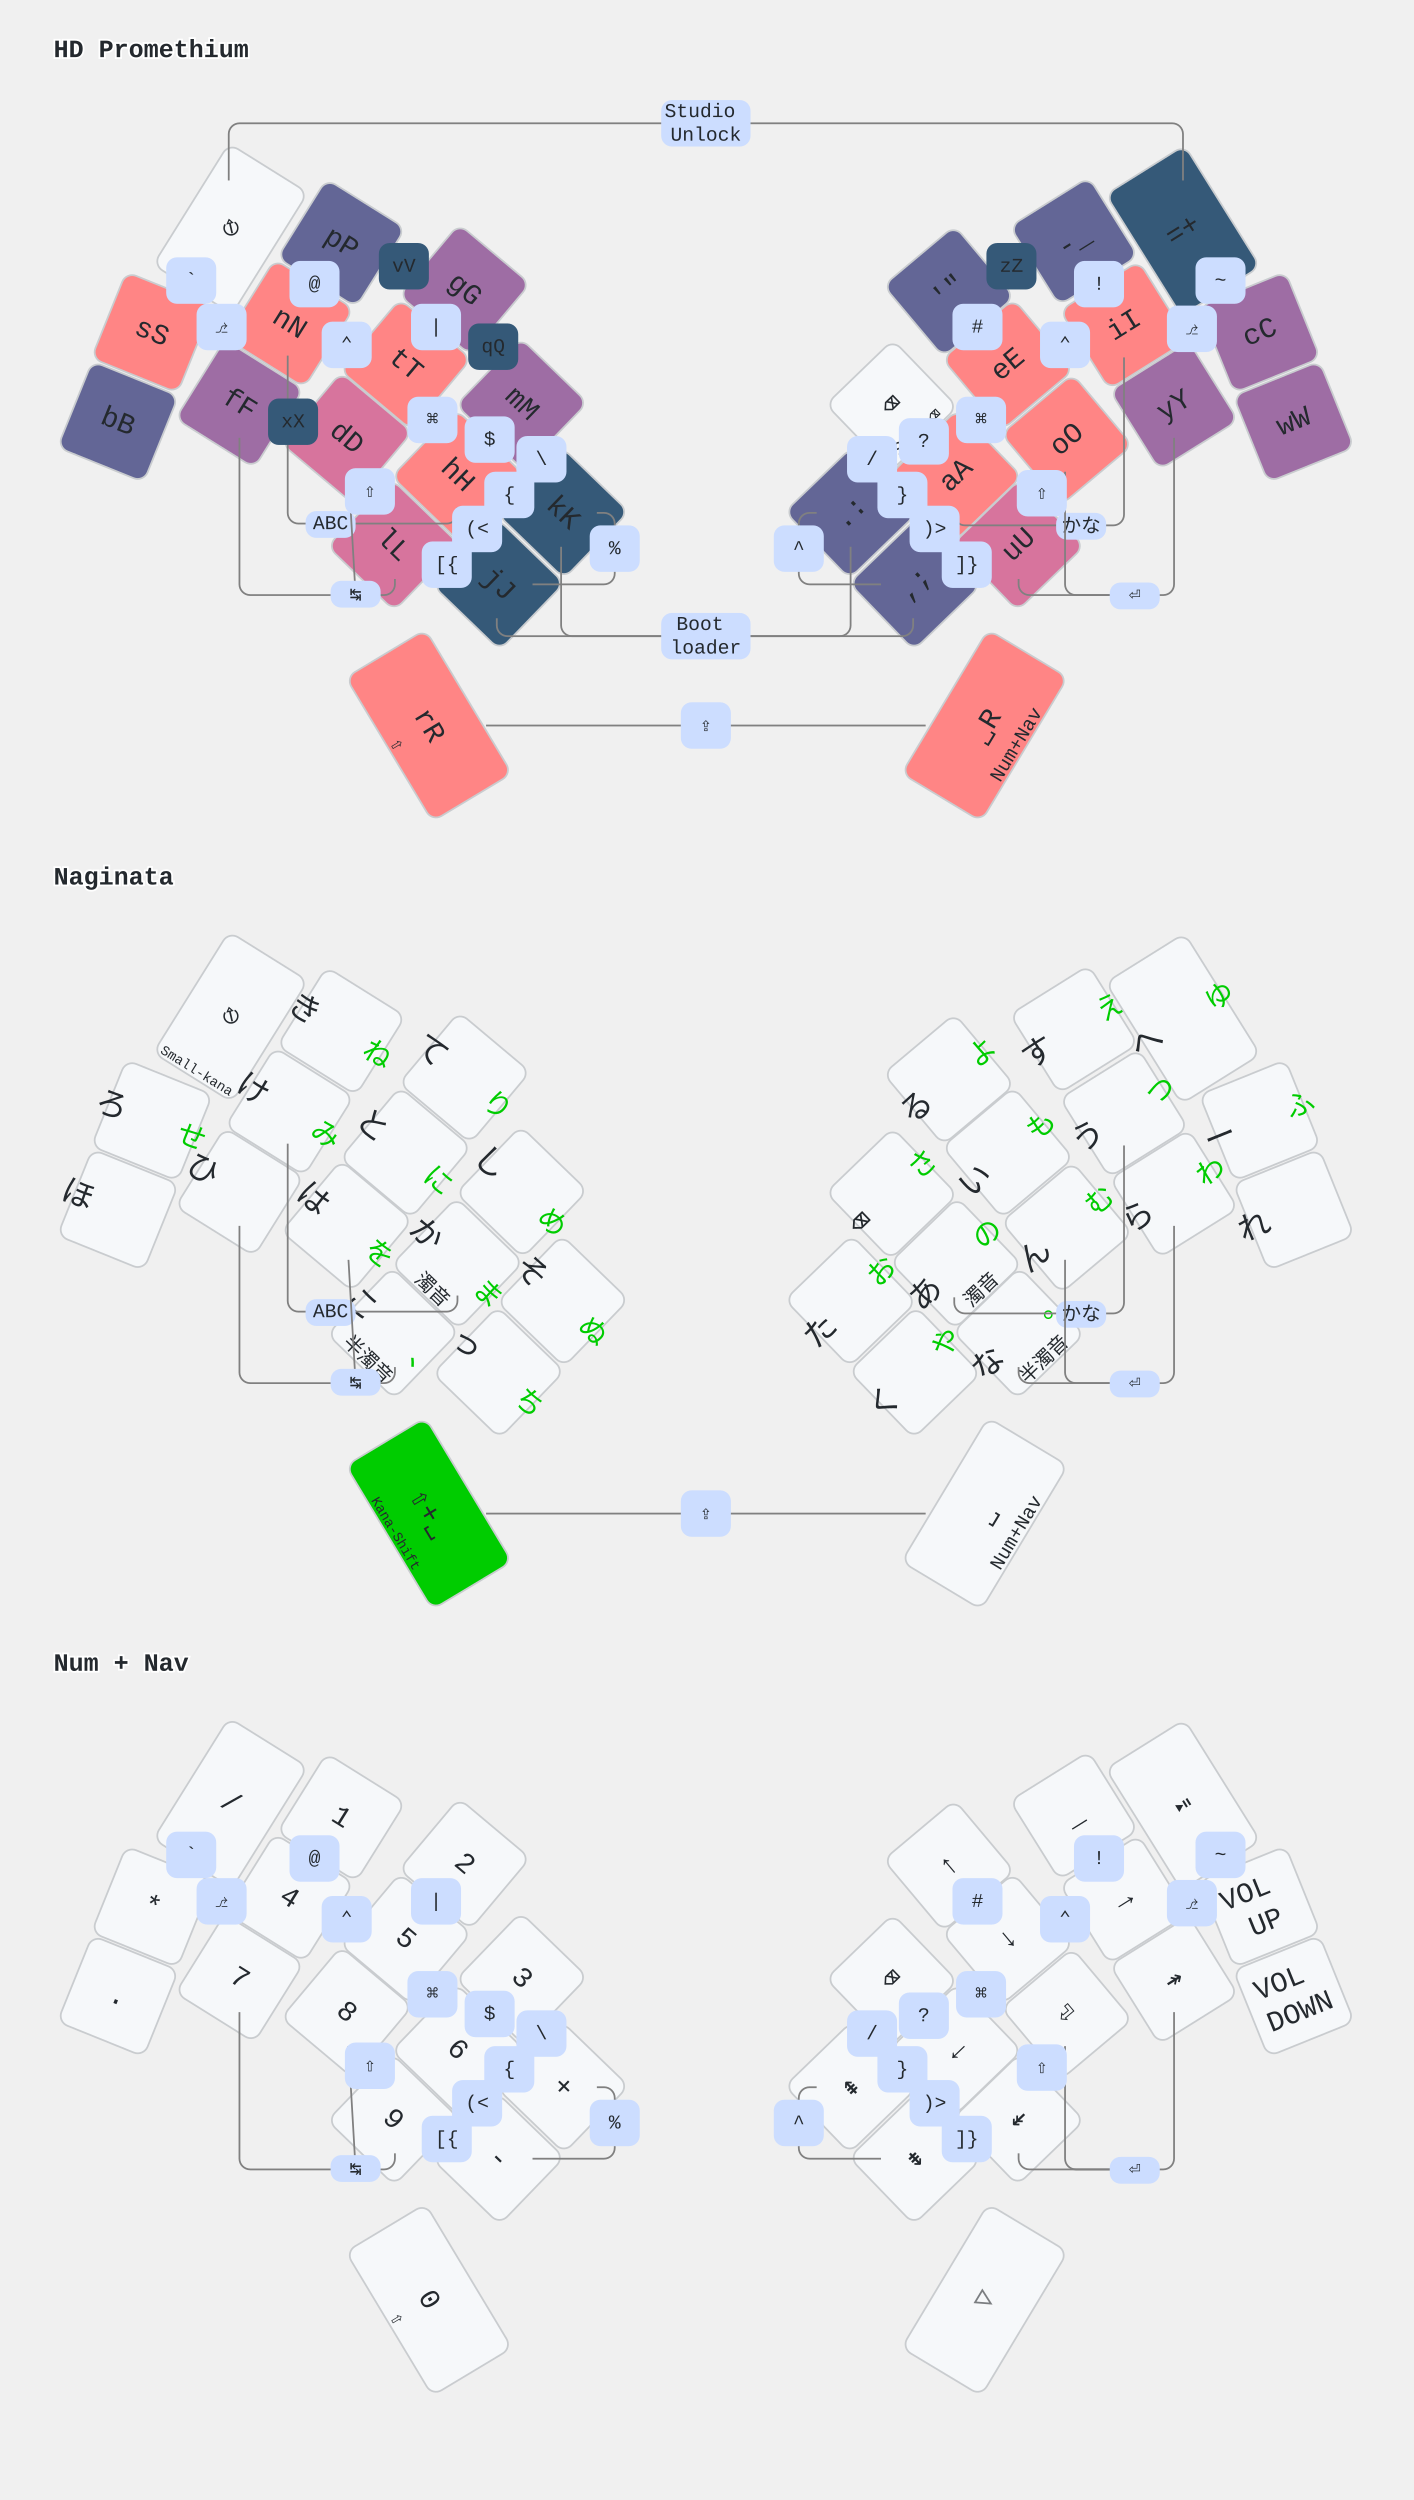
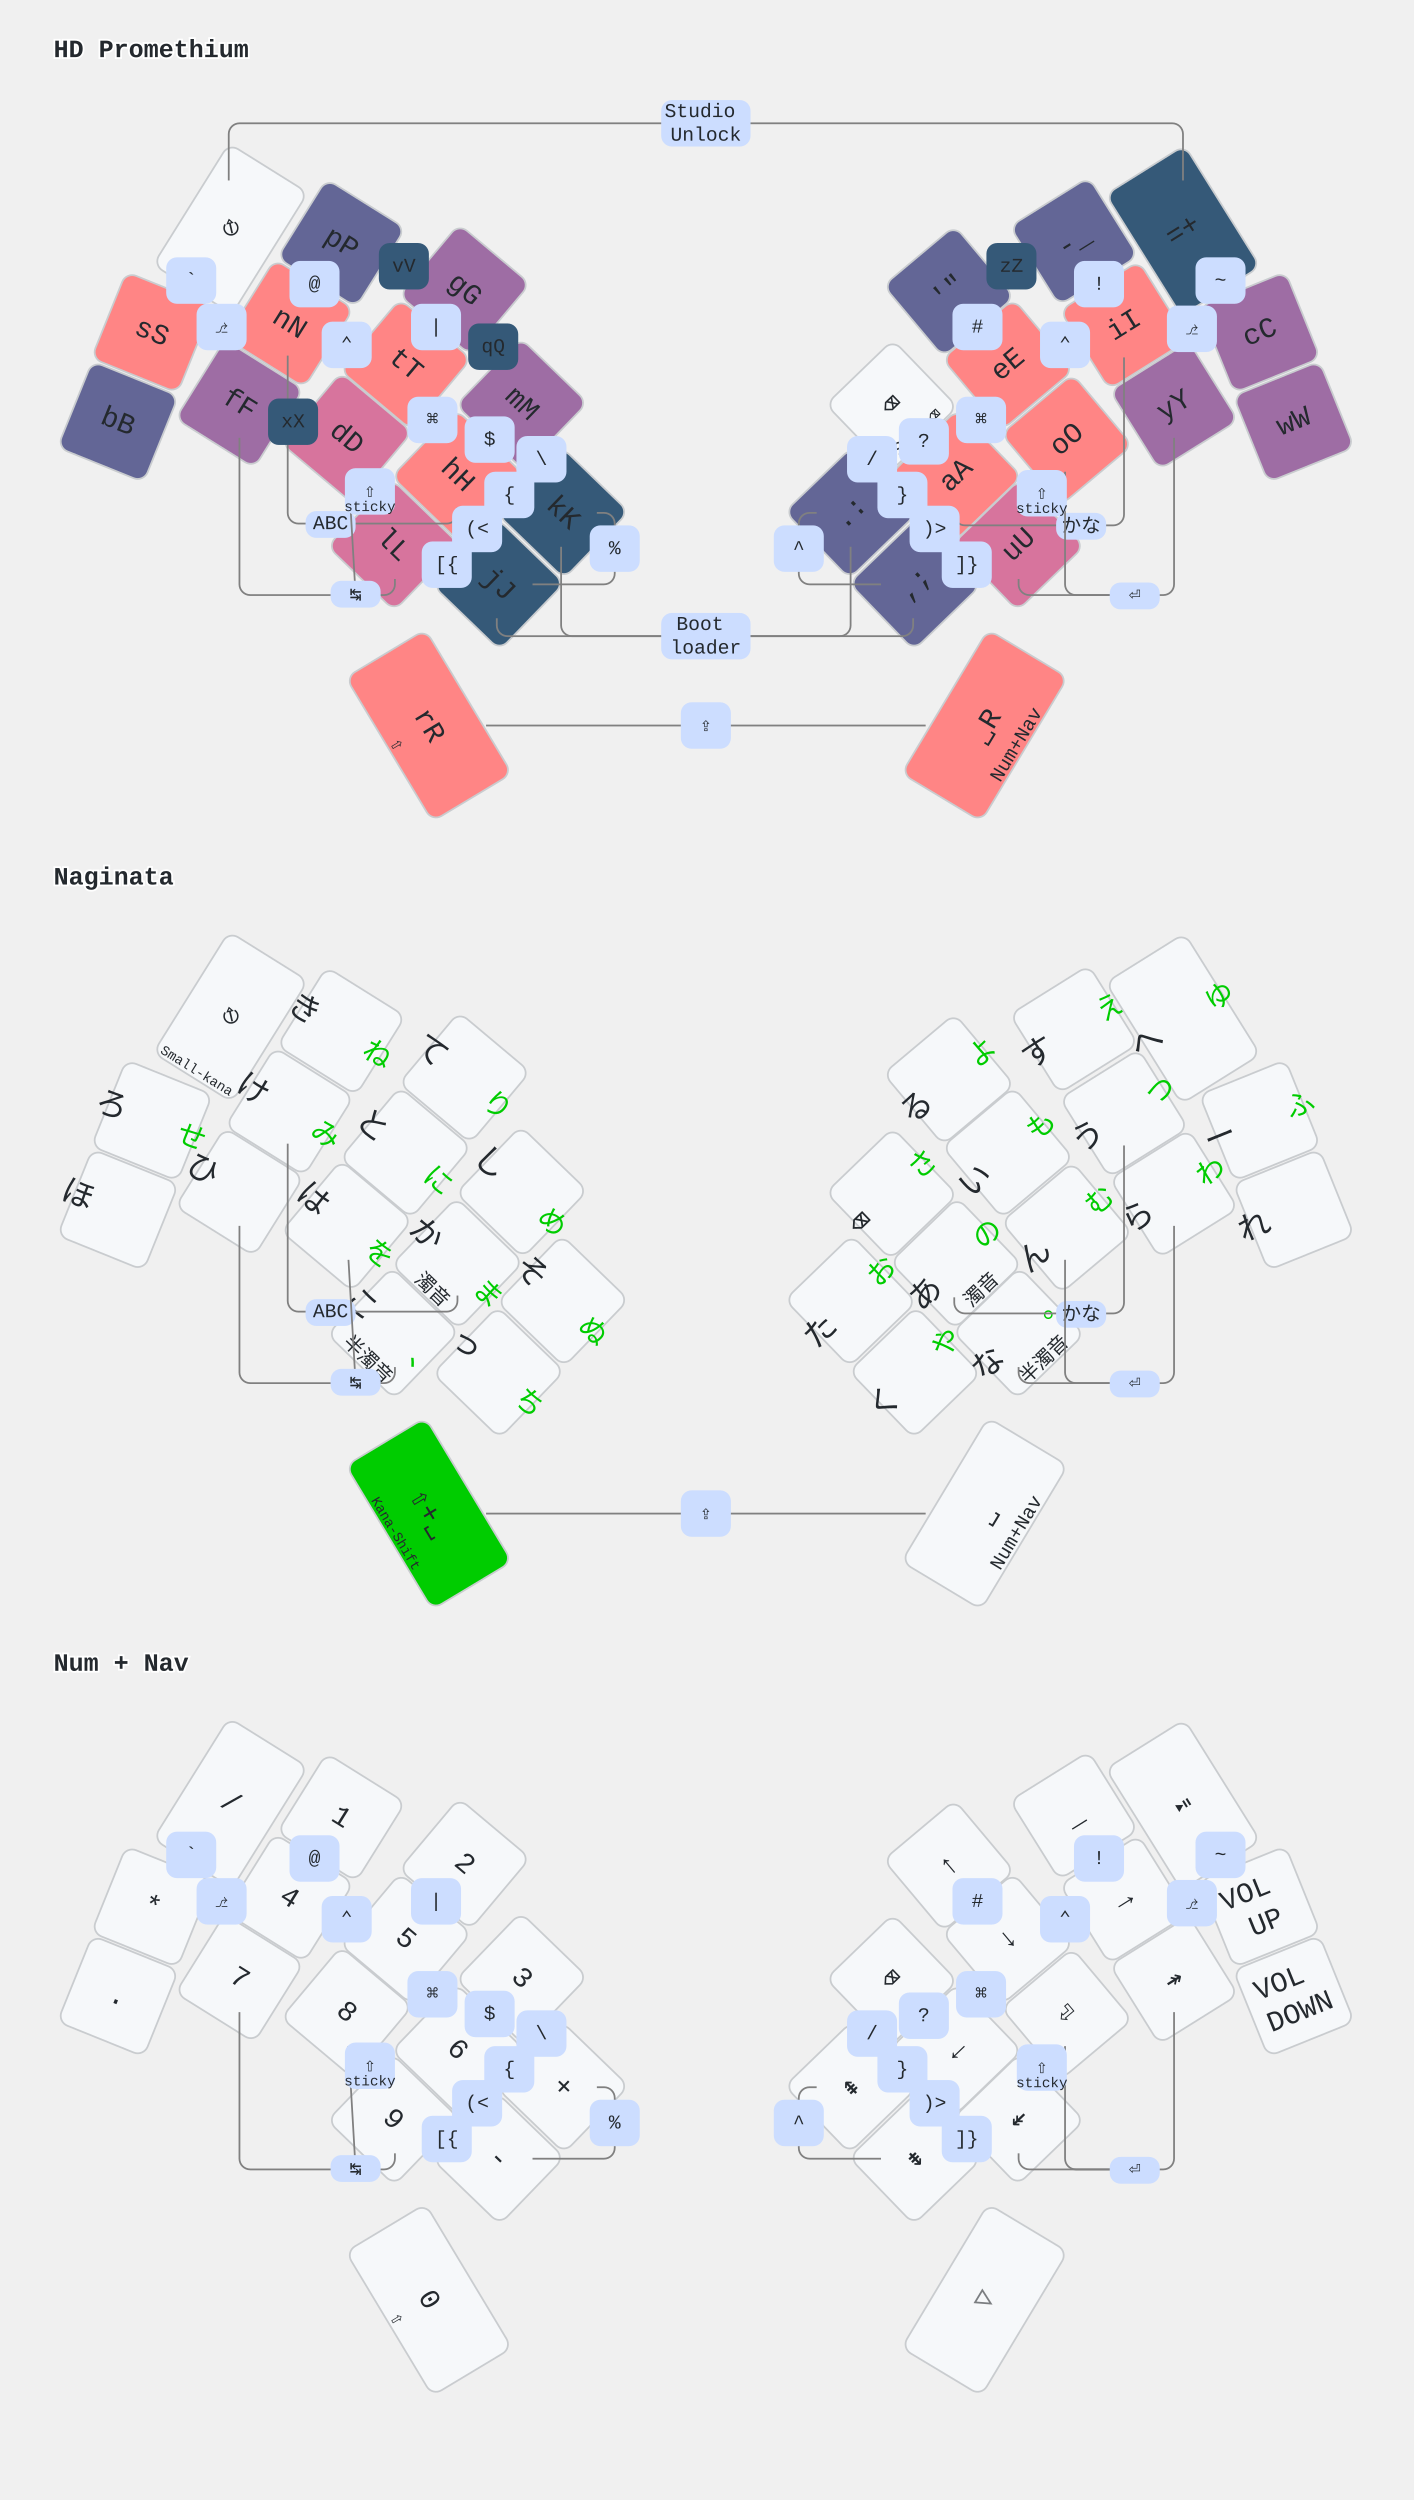
<svg xmlns="http://www.w3.org/2000/svg" width="791" height="1399" viewBox="0 0 791 1399" class="keymap">
  <style>/* inherit to force styles through use tags*/
svg path {
    fill: inherit;
}
/* font and background color specifications */
svg.keymap {
    font-family: SFMono-Regular,Consolas,Liberation Mono,Menlo,monospace;
    font-size: 14px;
    font-kerning: normal;
    text-rendering: optimizeLegibility;
    fill: #24292e;
}

/* default key styling */
rect.key {
    fill: #f6f8fa;
    stroke: #c9cccf;
    stroke-width: 1;
}

/* color accent for combo boxes */
rect.combo {
    fill: #cdf;
}

/* color accent for held keys */
rect.held, rect.combo.held {
    fill: #fdd;
}

/* color accent for ghost (optional) keys */
rect.ghost, rect.combo.ghost {
    stroke-dasharray: 4, 4;
    stroke-width: 2;
}

text {
    text-anchor: middle;
    dominant-baseline: middle;
}

/* styling for layer labels */
text.label {
    font-weight: bold;
    text-anchor: start;
    stroke: white;
    stroke-width: 2;
    paint-order: stroke;
}

text.tap {
    font-size: 16px;
}

/* styling for combo tap, and key hold/shifted label text */
text.combo, text.hold, text.shifted {
    font-size: 11px;
}

text.hold {
    text-anchor: middle;
    dominant-baseline: auto;
}

text.shifted {
    text-anchor: middle;
    dominant-baseline: hanging;
}

/* styling for hold/shifted label text in combo box */
text.combo.hold, text.combo.shifted {
    font-size: 8px;
}

/* lighter symbol for transparent keys */
text.trans {
    fill: #7b7e81;
}

/* styling for combo dendrons */
path.combo {
    stroke-width: 1;
    stroke: gray;
    fill: none;
}

/* Start Tabler Icons Cleanup */
/* cannot use height/width with glyphs */
.icon-tabler &gt; path {
    fill: inherit;
    stroke: inherit;
}
/* hide tabler's default box */
.icon-tabler &gt; path[stroke="none"][fill="none"] {
    visibility: collapse;
}

rect.low {
    fill: #355978;
}
rect.medium-low {
    fill: #636696;
}
rect.medium {
    fill: #9E6DA4;
}
rect.medium-high {
    fill: #D7749D;
}
rect.high {
    fill: #FF8585;
}

/* green styling for Naginata kana-shift */
rect.kshift {
    fill: #00CC00;
}
text.left {
    font-size: 18px;
    translate: 16px 7px;
}
text.right {
    fill: #00CC00;
    font-size: 16px;
    translate: -16px -10px;
}
</style>
  <g transform="translate(30, 0)" class="layer-HD Promethium">
    <text x="0" y="28" class="label" id="HD-Promethium">HD Promethium</text>
    <g transform="translate(0, 78)">
      <g transform="translate(99, 50) rotate(32.0)" class="key keypos-0">
        <rect rx="6" ry="6" x="-26" y="-40" width="52" height="80" class="key" />
        <text x="0" y="0" class="key tap">⎋</text>
      </g>
      <g transform="translate(161, 58) rotate(32.0)" class="key medium-low keypos-1">
        <rect rx="6" ry="6" x="-26" y="-26" width="52" height="52" class="key medium-low" />
        <text x="0" y="0" class="key medium-low tap">pP</text>
      </g>
      <g transform="translate(230, 84) rotate(40.0)" class="key medium keypos-2">
        <rect rx="6" ry="6" x="-26" y="-26" width="52" height="52" class="key medium" />
        <text x="0" y="0" class="key medium tap">gG</text>
      </g>
      <g transform="translate(262, 148) rotate(44.0)" class="key medium keypos-3">
        <rect rx="6" ry="6" x="-26" y="-26" width="52" height="52" class="key medium" />
        <text x="0" y="0" class="key medium tap">mM</text>
      </g>
      <g transform="translate(285, 209) rotate(44.0)" class="key low keypos-4">
        <rect rx="6" ry="6" x="-26" y="-26" width="52" height="52" class="key low" />
        <text x="0" y="0" class="key low tap">kK</text>
      </g>
      <g transform="translate(446, 209) rotate(-44.0)" class="key medium-low keypos-5">
        <rect rx="6" ry="6" x="-26" y="-26" width="52" height="52" class="key medium-low" />
        <text x="0" y="0" class="key medium-low tap">.:</text>
      </g>
      <g transform="translate(469, 149) rotate(-44.0)" class="key keypos-6">
        <rect rx="6" ry="6" x="-26" y="-26" width="52" height="52" class="key" />
        <text x="0" y="0" class="key tap">⌫</text>
        <text x="0" y="24" class="key hold">Sft+⌫</text>
      </g>
      <g transform="translate(501, 85) rotate(-40.0)" class="key medium-low keypos-7">
        <rect rx="6" ry="6" x="-26" y="-26" width="52" height="52" class="key medium-low" />
        <text x="0" y="0" class="key medium-low tap">'"</text>
      </g>
      <g transform="translate(571, 57) rotate(-32.0)" class="key medium-low keypos-8">
        <rect rx="6" ry="6" x="-26" y="-26" width="52" height="52" class="key medium-low" />
        <text x="0" y="0" class="key medium-low tap">-_</text>
      </g>
      <g transform="translate(632, 51) rotate(-32.0)" class="key low keypos-9">
        <rect rx="6" ry="6" x="-26" y="-40" width="52" height="80" class="key low" />
        <text x="0" y="0" class="key low tap">=+</text>
      </g>
      <g transform="translate(55, 108) rotate(22.0)" class="key high keypos-10">
        <rect rx="6" ry="6" x="-26" y="-26" width="52" height="52" class="key high" />
        <text x="0" y="0" class="key high tap">sS</text>
      </g>
      <g transform="translate(132, 103) rotate(32.0)" class="key high keypos-11">
        <rect rx="6" ry="6" x="-26" y="-26" width="52" height="52" class="key high" />
        <text x="0" y="0" class="key high tap">nN</text>
      </g>
      <g transform="translate(197, 126) rotate(40.0)" class="key high keypos-12">
        <rect rx="6" ry="6" x="-26" y="-26" width="52" height="52" class="key high" />
        <text x="0" y="0" class="key high tap">tT</text>
      </g>
      <g transform="translate(226, 188) rotate(44.0)" class="key high keypos-13">
        <rect rx="6" ry="6" x="-26" y="-26" width="52" height="52" class="key high" />
        <text x="0" y="0" class="key high tap">hH</text>
      </g>
      <g transform="translate(249, 249) rotate(44.0)" class="key low keypos-14">
        <rect rx="6" ry="6" x="-26" y="-26" width="52" height="52" class="key low" />
        <text x="0" y="0" class="key low tap">jJ</text>
      </g>
      <g transform="translate(482, 249) rotate(-44.0)" class="key medium-low keypos-15">
        <rect rx="6" ry="6" x="-26" y="-26" width="52" height="52" class="key medium-low" />
        <text x="0" y="0" class="key medium-low tap">,;</text>
      </g>
      <g transform="translate(505, 188) rotate(-44.0)" class="key high keypos-16">
        <rect rx="6" ry="6" x="-26" y="-26" width="52" height="52" class="key high" />
        <text x="0" y="0" class="key high tap">aA</text>
      </g>
      <g transform="translate(534, 126) rotate(-40.0)" class="key high keypos-17">
        <rect rx="6" ry="6" x="-26" y="-26" width="52" height="52" class="key high" />
        <text x="0" y="0" class="key high tap">eE</text>
      </g>
      <g transform="translate(599, 104) rotate(-32.0)" class="key high keypos-18">
        <rect rx="6" ry="6" x="-26" y="-26" width="52" height="52" class="key high" />
        <text x="0" y="0" class="key high tap">iI</text>
      </g>
      <g transform="translate(675, 108) rotate(-22.0)" class="key medium keypos-19">
        <rect rx="6" ry="6" x="-26" y="-26" width="52" height="52" class="key medium" />
        <text x="0" y="0" class="key medium tap">cC</text>
      </g>
      <g transform="translate(36, 158) rotate(22.0)" class="key medium-low keypos-20">
        <rect rx="6" ry="6" x="-26" y="-26" width="52" height="52" class="key medium-low" />
        <text x="0" y="0" class="key medium-low tap">bB</text>
      </g>
      <g transform="translate(104, 148) rotate(32.0)" class="key medium keypos-21">
        <rect rx="6" ry="6" x="-26" y="-26" width="52" height="52" class="key medium" />
        <text x="0" y="0" class="key medium tap">fF</text>
      </g>
      <g transform="translate(164, 167) rotate(40.0)" class="key medium-high keypos-22">
        <rect rx="6" ry="6" x="-26" y="-26" width="52" height="52" class="key medium-high" />
        <text x="0" y="0" class="key medium-high tap">dD</text>
      </g>
      <g transform="translate(190, 227) rotate(44.0)" class="key medium-high keypos-23">
        <rect rx="6" ry="6" x="-26" y="-26" width="52" height="52" class="key medium-high" />
        <text x="0" y="0" class="key medium-high tap">lL</text>
      </g>
      <g transform="translate(210, 328) rotate(59.0)" class="key high keypos-24">
        <rect rx="6" ry="6" x="-47" y="-26" width="94" height="52" class="key high" />
        <text x="0" y="0" class="key high tap">rR</text>
        <text x="0" y="24" class="key high hold">⇧</text>
      </g>
      <g transform="translate(521, 328) rotate(-59.0)" class="key high keypos-25">
        <rect rx="6" ry="6" x="-47" y="-26" width="94" height="52" class="key high" />
        <text x="0" y="0" class="key high tap">⎵R</text>
        <text x="0" y="24" class="key high hold">Num+Nav</text>
      </g>
      <g transform="translate(540, 227) rotate(-44.0)" class="key medium-high keypos-26">
        <rect rx="6" ry="6" x="-26" y="-26" width="52" height="52" class="key medium-high" />
        <text x="0" y="0" class="key medium-high tap">uU</text>
      </g>
      <g transform="translate(567, 168) rotate(-40.0)" class="key high keypos-27">
        <rect rx="6" ry="6" x="-26" y="-26" width="52" height="52" class="key high" />
        <text x="0" y="0" class="key high tap">oO</text>
      </g>
      <g transform="translate(627, 149) rotate(-32.0)" class="key medium keypos-28">
        <rect rx="6" ry="6" x="-26" y="-26" width="52" height="52" class="key medium" />
        <text x="0" y="0" class="key medium tap">yY</text>
      </g>
      <g transform="translate(694, 158) rotate(-22.0)" class="key medium keypos-29">
        <rect rx="6" ry="6" x="-26" y="-26" width="52" height="52" class="key medium" />
        <text x="0" y="0" class="key medium tap">wW</text>
      </g>
      <g class="combo combopos-0">
        <path d="M365,-9 h-261 a6.0,6.0 0 0 0 -6.0,6.0 v26" class="combo" />
        <path d="M365,-9 h261 a6.0,6.0 0 0 1 6.0,6.0 v26" class="combo" />
        <rect rx="6" ry="6" x="340" y="-22" width="50" height="26" class="combo" />
        <text x="365" y="-9" class="combo tap">
          <tspan x="365" dy="-0.6em">Studio</tspan>
          <tspan x="365" dy="1.2em">Unlock</tspan>
        </text>
      </g>
      <g class="combo combopos-1">
        <path d="M365,278 h-111 a6.0,6.0 0 0 1 -6.0,-6.0 v-4" class="combo" />
        <path d="M365,278 h110 a6.0,6.0 0 0 0 6.0,-6.0 v-4" class="combo" />
        <path d="M365,278 h-75 a6.0,6.0 0 0 1 -6.0,-6.0 v-44" class="combo" />
        <path d="M365,278 h75 a6.0,6.0 0 0 0 6.0,-6.0 v-44" class="combo" />
        <rect rx="6" ry="6" x="340" y="265" width="50" height="26" class="combo" />
        <text x="365" y="278" class="combo tap">
          <tspan x="365" dy="-0.6em">Boot</tspan>
          <tspan x="365" dy="1.2em">loader</tspan>
        </text>
      </g>
      <g class="combo combopos-2">
        <path d="M575,216 h-65 a6.0,6.0 0 0 1 -6.0,-6.0 v-3" class="combo" />
        <path d="M575,216 h18 a6.0,6.0 0 0 0 6.0,-6.0 v-88" class="combo" />
        <rect rx="6" ry="6" x="561" y="209" width="28" height="15" class="combo" />
        <text x="575" y="216" class="combo tap">かな</text>
      </g>
      <g class="combo combopos-3">
        <path d="M155,215 h65 a6.0,6.0 0 0 0 6.0,-6.0 v-3" class="combo" />
        <path d="M155,215 h-18 a6.0,6.0 0 0 1 -6.0,-6.0 v-88" class="combo" />
        <rect rx="6" ry="6" x="141" y="208" width="28" height="15" class="combo" />
        <text x="155" y="215" class="combo tap">ABC</text>
      </g>
      <g class="combo combopos-4">
        <path d="M169,255 h16 a6.0,6.0 0 0 0 6.0,-6.0 v-3" class="combo" />
        <path d="M169,255 l-4,-69" class="combo" />
        <path d="M169,255 h-59 a6.0,6.0 0 0 1 -6.0,-6.0 v-82" class="combo" />
        <rect rx="6" ry="6" x="155" y="247" width="28" height="15" class="combo" />
        <text x="169" y="255" class="combo tap">↹</text>
      </g>
      <g class="combo combopos-5">
        <path d="M605,255 h-59 a6.0,6.0 0 0 1 -6.0,-6.0 v-3" class="combo" />
        <path d="M605,255 h-33 a6.0,6.0 0 0 1 -6.0,-6.0 v-63" class="combo" />
        <path d="M605,255 h16 a6.0,6.0 0 0 0 6.0,-6.0 v-82" class="combo" />
        <rect rx="6" ry="6" x="591" y="248" width="28" height="15" class="combo" />
        <text x="605" y="255" class="combo tap">⏎</text>
      </g>
      <g class="combo combopos-6">
        <rect rx="6" ry="6" x="80" y="92" width="28" height="26" class="combo" />
        <text x="94" y="105" class="combo tap">⎇</text>
      </g>
      <g class="combo combopos-7">
        <rect rx="6" ry="6" x="623" y="93" width="28" height="26" class="combo" />
        <text x="637" y="106" class="combo tap">⎇</text>
      </g>
      <g class="combo combopos-8">
        <rect rx="6" ry="6" x="150" y="102" width="28" height="26" class="combo" />
        <text x="164" y="115" class="combo tap">⌃</text>
      </g>
      <g class="combo combopos-9">
        <rect rx="6" ry="6" x="552" y="102" width="28" height="26" class="combo" />
        <text x="566" y="115" class="combo tap">⌃</text>
      </g>
      <g class="combo combopos-10">
        <rect rx="6" ry="6" x="198" y="144" width="28" height="26" class="combo" />
        <text x="212" y="157" class="combo tap">⌘</text>
      </g>
      <g class="combo combopos-11">
        <rect rx="6" ry="6" x="505" y="144" width="28" height="26" class="combo" />
        <text x="519" y="157" class="combo tap">⌘</text>
      </g>
      <g class="combo combopos-18">
        <rect rx="6" ry="6" x="163" y="184" width="28" height="26" class="combo" />
        <text x="177" y="197" class="combo tap">⇧</text>
+         <text x="177" y="208" class="combo hold">sticky</text>
      </g>
      <g class="combo combopos-19">
        <rect rx="6" ry="6" x="539" y="185" width="28" height="26" class="combo" />
        <text x="553" y="198" class="combo tap">⇧</text>
+         <text x="553" y="209" class="combo hold">sticky</text>
      </g>
      <g class="combo low combopos-20">
        <rect rx="6" ry="6" x="232" y="103" width="28" height="26" class="combo low" />
        <text x="246" y="116" class="combo low tap">qQ</text>
      </g>
      <g class="combo low combopos-21">
        <rect rx="6" ry="6" x="522" y="58" width="28" height="26" class="combo low" />
        <text x="536" y="71" class="combo low tap">zZ</text>
      </g>
      <g class="combo low combopos-22">
        <rect rx="6" ry="6" x="182" y="58" width="28" height="26" class="combo low" />
        <text x="196" y="71" class="combo low tap">vV</text>
      </g>
      <g class="combo low combopos-23">
        <rect rx="6" ry="6" x="120" y="145" width="28" height="26" class="combo low" />
        <text x="134" y="158" class="combo low tap">xX</text>
      </g>
      <g class="combo combopos-24">
        <path d="M365,328 l-123,0" class="combo" />
        <path d="M365,328 l123,0" class="combo" />
        <rect rx="6" ry="6" x="351" y="315" width="28" height="26" class="combo" />
        <text x="365" y="328" class="combo tap">⇪</text>
      </g>
-       <g class="combo combopos-27">
+       <g class="combo combopos-26">
        <rect rx="6" ry="6" x="63" y="66" width="28" height="26" class="combo" />
        <text x="77" y="79" class="combo tap">`</text>
      </g>
-       <g class="combo combopos-28">
+       <g class="combo combopos-27">
        <rect rx="6" ry="6" x="132" y="68" width="28" height="26" class="combo" />
        <text x="146" y="81" class="combo tap">@</text>
      </g>
-       <g class="combo combopos-29">
+       <g class="combo combopos-28">
        <rect rx="6" ry="6" x="200" y="92" width="28" height="26" class="combo" />
        <text x="214" y="105" class="combo tap">|</text>
      </g>
-       <g class="combo combopos-30">
+       <g class="combo combopos-29">
        <rect rx="6" ry="6" x="230" y="155" width="28" height="26" class="combo" />
        <text x="244" y="168" class="combo tap">$</text>
      </g>
-       <g class="combo combopos-31">
+       <g class="combo combopos-30">
        <rect rx="6" ry="6" x="259" y="166" width="28" height="26" class="combo" />
        <text x="273" y="179" class="combo tap">\</text>
      </g>
-       <g class="combo combopos-32">
+       <g class="combo combopos-31">
        <path d="M314,229 v-14 a6.0,6.0 0 0 0 -6.0,-6.0 h-4" class="combo" />
        <path d="M314,229 v14 a6.0,6.0 0 0 1 -6.0,6.0 h-40" class="combo" />
        <rect rx="6" ry="6" x="300" y="216" width="28" height="26" class="combo" />
        <text x="314" y="229" class="combo tap">%</text>
      </g>
-       <g class="combo combopos-33">
+       <g class="combo combopos-32">
        <rect rx="6" ry="6" x="444" y="166" width="28" height="26" class="combo" />
        <text x="458" y="179" class="combo tap">/</text>
      </g>
-       <g class="combo combopos-34">
+       <g class="combo combopos-33">
        <path d="M417,229 v-14 a6.0,6.0 0 0 1 6.0,-6.0 h4" class="combo" />
        <path d="M417,229 v14 a6.0,6.0 0 0 0 6.0,6.0 h40" class="combo" />
        <rect rx="6" ry="6" x="403" y="216" width="28" height="26" class="combo" />
        <text x="417" y="229" class="combo tap">^</text>
      </g>
-       <g class="combo combopos-35">
+       <g class="combo combopos-34">
        <rect rx="6" ry="6" x="473" y="156" width="28" height="26" class="combo" />
        <text x="487" y="169" class="combo tap">?</text>
      </g>
-       <g class="combo combopos-36">
+       <g class="combo combopos-35">
        <rect rx="6" ry="6" x="503" y="92" width="28" height="26" class="combo" />
        <text x="517" y="105" class="combo tap">#</text>
      </g>
-       <g class="combo combopos-37">
+       <g class="combo combopos-36">
        <rect rx="6" ry="6" x="571" y="68" width="28" height="26" class="combo" />
        <text x="585" y="81" class="combo tap">!</text>
      </g>
-       <g class="combo combopos-38">
+       <g class="combo combopos-37">
        <rect rx="6" ry="6" x="639" y="66" width="28" height="26" class="combo" />
        <text x="653" y="79" class="combo tap">~</text>
      </g>
-       <g class="combo combopos-39">
+       <g class="combo combopos-38">
        <rect rx="6" ry="6" x="241" y="186" width="28" height="26" class="combo" />
        <text x="255" y="199" class="combo tap">{</text>
      </g>
-       <g class="combo combopos-40">
+       <g class="combo combopos-39">
        <rect rx="6" ry="6" x="461" y="186" width="28" height="26" class="combo" />
        <text x="475" y="199" class="combo tap">}</text>
      </g>
-       <g class="combo combopos-41">
+       <g class="combo combopos-40">
        <rect rx="6" ry="6" x="223" y="205" width="28" height="26" class="combo" />
        <text x="237" y="218" class="combo tap">(&lt;</text>
      </g>
-       <g class="combo combopos-42">
+       <g class="combo combopos-41">
        <rect rx="6" ry="6" x="479" y="205" width="28" height="26" class="combo" />
        <text x="493" y="218" class="combo tap">)&gt;</text>
      </g>
-       <g class="combo combopos-43">
+       <g class="combo combopos-42">
        <rect rx="6" ry="6" x="206" y="225" width="28" height="26" class="combo" />
        <text x="220" y="238" class="combo tap">[{</text>
      </g>
-       <g class="combo combopos-44">
+       <g class="combo combopos-43">
        <rect rx="6" ry="6" x="497" y="225" width="28" height="26" class="combo" />
        <text x="511" y="238" class="combo tap">]}</text>
      </g>
    </g>
  </g>
  <g transform="translate(30, 463)" class="layer-Naginata">
    <text x="0" y="28" class="label" id="Naginata">Naginata</text>
    <g transform="translate(0, 56)">
      <g transform="translate(99, 50) rotate(32.0)" class="key keypos-0">
        <rect rx="6" ry="6" x="-26" y="-40" width="52" height="80" class="key" />
        <text x="0" y="0" class="key tap">⎋</text>
        <text x="0" y="38" class="key hold">
          <tspan style="font-size: 70%">Small-kana</tspan>
        </text>
      </g>
      <g transform="translate(161, 58) rotate(32.0)" class="key keypos-1">
        <rect rx="6" ry="6" x="-26" y="-26" width="52" height="52" class="key" />
        <text x="-24" y="0" class="key left">き</text>
        <text x="24" y="0" class="key right">ね</text>
      </g>
      <g transform="translate(230, 84) rotate(40.0)" class="key keypos-2">
        <rect rx="6" ry="6" x="-26" y="-26" width="52" height="52" class="key" />
        <text x="-24" y="0" class="key left">て</text>
        <text x="24" y="0" class="key right">り</text>
      </g>
      <g transform="translate(262, 148) rotate(44.0)" class="key keypos-3">
        <rect rx="6" ry="6" x="-26" y="-26" width="52" height="52" class="key" />
        <text x="-24" y="0" class="key left">し</text>
        <text x="24" y="0" class="key right">め</text>
      </g>
      <g transform="translate(285, 209) rotate(44.0)" class="key keypos-4">
        <rect rx="6" ry="6" x="-26" y="-26" width="52" height="52" class="key" />
        <text x="-24" y="0" class="key left">そ</text>
        <text x="24" y="0" class="key right">ぬ</text>
      </g>
      <g transform="translate(446, 209) rotate(-44.0)" class="key keypos-5">
        <rect rx="6" ry="6" x="-26" y="-26" width="52" height="52" class="key" />
        <text x="-24" y="0" class="key left">た</text>
        <text x="24" y="0" class="key right">お</text>
      </g>
      <g transform="translate(469, 149) rotate(-44.0)" class="key keypos-6">
        <rect rx="6" ry="6" x="-26" y="-26" width="52" height="52" class="key" />
        <text x="-24" y="0" class="key left">⌫</text>
        <text x="24" y="0" class="key right">さ</text>
      </g>
      <g transform="translate(501, 85) rotate(-40.0)" class="key keypos-7">
        <rect rx="6" ry="6" x="-26" y="-26" width="52" height="52" class="key" />
        <text x="-24" y="0" class="key left">る</text>
        <text x="24" y="0" class="key right">よ</text>
      </g>
      <g transform="translate(571, 57) rotate(-32.0)" class="key keypos-8">
        <rect rx="6" ry="6" x="-26" y="-26" width="52" height="52" class="key" />
        <text x="-24" y="0" class="key left">す</text>
        <text x="24" y="0" class="key right">え</text>
      </g>
      <g transform="translate(632, 51) rotate(-32.0)" class="key keypos-9">
        <rect rx="6" ry="6" x="-26" y="-40" width="52" height="80" class="key" />
        <text x="-24" y="0" class="key left">へ</text>
        <text x="24" y="0" class="key right">ゆ</text>
      </g>
      <g transform="translate(55, 108) rotate(22.0)" class="key keypos-10">
        <rect rx="6" ry="6" x="-26" y="-26" width="52" height="52" class="key" />
        <text x="-24" y="0" class="key left">ろ</text>
        <text x="24" y="0" class="key right">せ</text>
      </g>
      <g transform="translate(132, 103) rotate(32.0)" class="key keypos-11">
        <rect rx="6" ry="6" x="-26" y="-26" width="52" height="52" class="key" />
        <text x="-24" y="0" class="key left">け</text>
        <text x="24" y="0" class="key right">み</text>
      </g>
      <g transform="translate(197, 126) rotate(40.0)" class="key keypos-12">
        <rect rx="6" ry="6" x="-26" y="-26" width="52" height="52" class="key" />
        <text x="-24" y="0" class="key left">と</text>
        <text x="24" y="0" class="key right">に</text>
      </g>
      <g transform="translate(226, 188) rotate(44.0)" class="key keypos-13">
        <rect rx="6" ry="6" x="-26" y="-26" width="52" height="52" class="key" />
        <text x="0" y="24" class="key hold">濁音</text>
        <text x="-24" y="0" class="key left">か</text>
        <text x="24" y="0" class="key right">ま</text>
      </g>
      <g transform="translate(249, 249) rotate(44.0)" class="key keypos-14">
        <rect rx="6" ry="6" x="-26" y="-26" width="52" height="52" class="key" />
        <text x="-24" y="0" class="key left">っ</text>
        <text x="24" y="0" class="key right">ち</text>
      </g>
      <g transform="translate(482, 249) rotate(-44.0)" class="key keypos-15">
        <rect rx="6" ry="6" x="-26" y="-26" width="52" height="52" class="key" />
        <text x="-24" y="0" class="key left">く</text>
        <text x="24" y="0" class="key right">や</text>
      </g>
      <g transform="translate(505, 188) rotate(-44.0)" class="key keypos-16">
        <rect rx="6" ry="6" x="-26" y="-26" width="52" height="52" class="key" />
        <text x="0" y="24" class="key hold">濁音</text>
        <text x="-24" y="0" class="key left">あ</text>
        <text x="24" y="0" class="key right">の</text>
      </g>
      <g transform="translate(534, 126) rotate(-40.0)" class="key keypos-17">
        <rect rx="6" ry="6" x="-26" y="-26" width="52" height="52" class="key" />
        <text x="-24" y="0" class="key left">い</text>
        <text x="24" y="0" class="key right">も</text>
      </g>
      <g transform="translate(599, 104) rotate(-32.0)" class="key keypos-18">
        <rect rx="6" ry="6" x="-26" y="-26" width="52" height="52" class="key" />
        <text x="-24" y="0" class="key left">う</text>
        <text x="24" y="0" class="key right">つ</text>
      </g>
      <g transform="translate(675, 108) rotate(-22.0)" class="key keypos-19">
        <rect rx="6" ry="6" x="-26" y="-26" width="52" height="52" class="key" />
        <text x="-24" y="0" class="key left">ー</text>
        <text x="24" y="0" class="key right">ふ</text>
      </g>
      <g transform="translate(36, 158) rotate(22.0)" class="key keypos-20">
        <rect rx="6" ry="6" x="-26" y="-26" width="52" height="52" class="key" />
        <text x="-24" y="0" class="key left">ほ</text>
      </g>
      <g transform="translate(104, 148) rotate(32.0)" class="key keypos-21">
        <rect rx="6" ry="6" x="-26" y="-26" width="52" height="52" class="key" />
        <text x="-24" y="0" class="key left">ひ</text>
      </g>
      <g transform="translate(164, 167) rotate(40.0)" class="key keypos-22">
        <rect rx="6" ry="6" x="-26" y="-26" width="52" height="52" class="key" />
        <text x="-24" y="0" class="key left">は</text>
        <text x="24" y="0" class="key right">を</text>
      </g>
      <g transform="translate(190, 227) rotate(44.0)" class="key keypos-23">
        <rect rx="6" ry="6" x="-26" y="-26" width="52" height="52" class="key" />
        <text x="0" y="24" class="key hold">半濁音</text>
        <text x="-24" y="0" class="key left">こ</text>
        <text x="24" y="0" class="key right">、</text>
      </g>
      <g transform="translate(210, 328) rotate(59.0)" class="key kshift keypos-24">
        <rect rx="6" ry="6" x="-47" y="-26" width="94" height="52" class="key kshift" />
        <text x="0" y="0" class="key kshift tap">⇧+⎵</text>
        <text x="0" y="24" class="key kshift hold">
          <tspan style="font-size: 70%">Kana-Shift</tspan>
        </text>
      </g>
      <g transform="translate(521, 328) rotate(-59.0)" class="key keypos-25">
        <rect rx="6" ry="6" x="-47" y="-26" width="94" height="52" class="key" />
        <text x="0" y="0" class="key tap">⎵</text>
        <text x="0" y="24" class="key hold">Num+Nav</text>
      </g>
      <g transform="translate(540, 227) rotate(-44.0)" class="key keypos-26">
        <rect rx="6" ry="6" x="-26" y="-26" width="52" height="52" class="key" />
        <text x="0" y="24" class="key hold">半濁音</text>
        <text x="-24" y="0" class="key left">な</text>
        <text x="24" y="0" class="key right">。</text>
      </g>
      <g transform="translate(567, 168) rotate(-40.0)" class="key keypos-27">
        <rect rx="6" ry="6" x="-26" y="-26" width="52" height="52" class="key" />
        <text x="-24" y="0" class="key left">ん</text>
        <text x="24" y="0" class="key right">む</text>
      </g>
      <g transform="translate(627, 149) rotate(-32.0)" class="key keypos-28">
        <rect rx="6" ry="6" x="-26" y="-26" width="52" height="52" class="key" />
        <text x="-24" y="0" class="key left">ら</text>
        <text x="24" y="0" class="key right">わ</text>
      </g>
      <g transform="translate(694, 158) rotate(-22.0)" class="key keypos-29">
        <rect rx="6" ry="6" x="-26" y="-26" width="52" height="52" class="key" />
        <text x="-24" y="0" class="key left">れ</text>
      </g>
      <g class="combo combopos-0">
        <path d="M575,216 h-65 a6.0,6.0 0 0 1 -6.0,-6.0 v-3" class="combo" />
        <path d="M575,216 h18 a6.0,6.0 0 0 0 6.0,-6.0 v-88" class="combo" />
        <rect rx="6" ry="6" x="561" y="209" width="28" height="15" class="combo" />
        <text x="575" y="216" class="combo tap">かな</text>
      </g>
      <g class="combo combopos-1">
        <path d="M155,215 h65 a6.0,6.0 0 0 0 6.0,-6.0 v-3" class="combo" />
        <path d="M155,215 h-18 a6.0,6.0 0 0 1 -6.0,-6.0 v-88" class="combo" />
        <rect rx="6" ry="6" x="141" y="208" width="28" height="15" class="combo" />
        <text x="155" y="215" class="combo tap">ABC</text>
      </g>
      <g class="combo combopos-2">
        <path d="M169,255 h16 a6.0,6.0 0 0 0 6.0,-6.0 v-3" class="combo" />
        <path d="M169,255 l-4,-69" class="combo" />
        <path d="M169,255 h-59 a6.0,6.0 0 0 1 -6.0,-6.0 v-82" class="combo" />
        <rect rx="6" ry="6" x="155" y="247" width="28" height="15" class="combo" />
        <text x="169" y="255" class="combo tap">↹</text>
      </g>
      <g class="combo combopos-3">
        <path d="M605,255 h-59 a6.0,6.0 0 0 1 -6.0,-6.0 v-3" class="combo" />
        <path d="M605,255 h-33 a6.0,6.0 0 0 1 -6.0,-6.0 v-63" class="combo" />
        <path d="M605,255 h16 a6.0,6.0 0 0 0 6.0,-6.0 v-82" class="combo" />
        <rect rx="6" ry="6" x="591" y="248" width="28" height="15" class="combo" />
        <text x="605" y="255" class="combo tap">⏎</text>
      </g>
      <g class="combo combopos-4">
        <path d="M365,328 l-123,0" class="combo" />
        <path d="M365,328 l123,0" class="combo" />
        <rect rx="6" ry="6" x="351" y="315" width="28" height="26" class="combo" />
        <text x="365" y="328" class="combo tap">⇪</text>
      </g>
    </g>
  </g>
  <g transform="translate(30, 903)" class="layer-Num + Nav">
    <text x="0" y="28" class="label" id="Num--Nav">Num + Nav</text>
    <g transform="translate(0, 56)">
      <g transform="translate(99, 50) rotate(32.0)" class="key keypos-0">
        <rect rx="6" ry="6" x="-26" y="-40" width="52" height="80" class="key" />
        <text x="0" y="0" class="key tap">/</text>
      </g>
      <g transform="translate(161, 58) rotate(32.0)" class="key keypos-1">
        <rect rx="6" ry="6" x="-26" y="-26" width="52" height="52" class="key" />
        <text x="0" y="0" class="key tap">1</text>
      </g>
      <g transform="translate(230, 84) rotate(40.0)" class="key keypos-2">
        <rect rx="6" ry="6" x="-26" y="-26" width="52" height="52" class="key" />
        <text x="0" y="0" class="key tap">2</text>
      </g>
      <g transform="translate(262, 148) rotate(44.0)" class="key keypos-3">
        <rect rx="6" ry="6" x="-26" y="-26" width="52" height="52" class="key" />
        <text x="0" y="0" class="key tap">3</text>
      </g>
      <g transform="translate(285, 209) rotate(44.0)" class="key keypos-4">
        <rect rx="6" ry="6" x="-26" y="-26" width="52" height="52" class="key" />
        <text x="0" y="0" class="key tap">+</text>
      </g>
      <g transform="translate(446, 209) rotate(-44.0)" class="key keypos-5">
        <rect rx="6" ry="6" x="-26" y="-26" width="52" height="52" class="key" />
        <text x="0" y="0" class="key tap">⇞</text>
      </g>
      <g transform="translate(469, 149) rotate(-44.0)" class="key keypos-6">
        <rect rx="6" ry="6" x="-26" y="-26" width="52" height="52" class="key" />
        <text x="0" y="0" class="key tap">⌫</text>
      </g>
      <g transform="translate(501, 85) rotate(-40.0)" class="key keypos-7">
        <rect rx="6" ry="6" x="-26" y="-26" width="52" height="52" class="key" />
        <text x="0" y="0" class="key tap">↑</text>
      </g>
      <g transform="translate(571, 57) rotate(-32.0)" class="key keypos-8">
        <rect rx="6" ry="6" x="-26" y="-26" width="52" height="52" class="key" />
        <text x="0" y="0" class="key tap">_</text>
      </g>
      <g transform="translate(632, 51) rotate(-32.0)" class="key keypos-9">
        <rect rx="6" ry="6" x="-26" y="-40" width="52" height="80" class="key" />
        <text x="0" y="0" class="key tap">⏯</text>
      </g>
      <g transform="translate(55, 108) rotate(22.0)" class="key keypos-10">
        <rect rx="6" ry="6" x="-26" y="-26" width="52" height="52" class="key" />
        <text x="0" y="0" class="key tap">*</text>
      </g>
      <g transform="translate(132, 103) rotate(32.0)" class="key keypos-11">
        <rect rx="6" ry="6" x="-26" y="-26" width="52" height="52" class="key" />
        <text x="0" y="0" class="key tap">4</text>
      </g>
      <g transform="translate(197, 126) rotate(40.0)" class="key keypos-12">
        <rect rx="6" ry="6" x="-26" y="-26" width="52" height="52" class="key" />
        <text x="0" y="0" class="key tap">5</text>
      </g>
      <g transform="translate(226, 188) rotate(44.0)" class="key keypos-13">
        <rect rx="6" ry="6" x="-26" y="-26" width="52" height="52" class="key" />
        <text x="0" y="0" class="key tap">6</text>
      </g>
      <g transform="translate(249, 249) rotate(44.0)" class="key keypos-14">
        <rect rx="6" ry="6" x="-26" y="-26" width="52" height="52" class="key" />
        <text x="0" y="0" class="key tap">-</text>
      </g>
      <g transform="translate(482, 249) rotate(-44.0)" class="key keypos-15">
        <rect rx="6" ry="6" x="-26" y="-26" width="52" height="52" class="key" />
        <text x="0" y="0" class="key tap">⇟</text>
      </g>
      <g transform="translate(505, 188) rotate(-44.0)" class="key keypos-16">
        <rect rx="6" ry="6" x="-26" y="-26" width="52" height="52" class="key" />
        <text x="0" y="0" class="key tap">←</text>
      </g>
      <g transform="translate(534, 126) rotate(-40.0)" class="key keypos-17">
        <rect rx="6" ry="6" x="-26" y="-26" width="52" height="52" class="key" />
        <text x="0" y="0" class="key tap">↓</text>
      </g>
      <g transform="translate(599, 104) rotate(-32.0)" class="key keypos-18">
        <rect rx="6" ry="6" x="-26" y="-26" width="52" height="52" class="key" />
        <text x="0" y="0" class="key tap">→</text>
      </g>
      <g transform="translate(675, 108) rotate(-22.0)" class="key keypos-19">
        <rect rx="6" ry="6" x="-26" y="-26" width="52" height="52" class="key" />
        <text x="0" y="0" class="key tap">
          <tspan x="0" dy="-0.6em">VOL</tspan>
          <tspan x="0" dy="1.2em">UP</tspan>
        </text>
      </g>
      <g transform="translate(36, 158) rotate(22.0)" class="key keypos-20">
        <rect rx="6" ry="6" x="-26" y="-26" width="52" height="52" class="key" />
        <text x="0" y="0" class="key tap">.</text>
      </g>
      <g transform="translate(104, 148) rotate(32.0)" class="key keypos-21">
        <rect rx="6" ry="6" x="-26" y="-26" width="52" height="52" class="key" />
        <text x="0" y="0" class="key tap">7</text>
      </g>
      <g transform="translate(164, 167) rotate(40.0)" class="key keypos-22">
        <rect rx="6" ry="6" x="-26" y="-26" width="52" height="52" class="key" />
        <text x="0" y="0" class="key tap">8</text>
      </g>
      <g transform="translate(190, 227) rotate(44.0)" class="key keypos-23">
        <rect rx="6" ry="6" x="-26" y="-26" width="52" height="52" class="key" />
        <text x="0" y="0" class="key tap">9</text>
      </g>
      <g transform="translate(210, 328) rotate(59.0)" class="key keypos-24">
        <rect rx="6" ry="6" x="-47" y="-26" width="94" height="52" class="key" />
        <text x="0" y="0" class="key tap">0</text>
        <text x="0" y="24" class="key hold">⇧</text>
      </g>
      <g transform="translate(521, 328) rotate(-59.0)" class="key trans keypos-25">
        <rect rx="6" ry="6" x="-47" y="-26" width="94" height="52" class="key trans" />
        <text x="0" y="0" class="key trans tap">▽</text>
      </g>
      <g transform="translate(540, 227) rotate(-44.0)" class="key keypos-26">
        <rect rx="6" ry="6" x="-26" y="-26" width="52" height="52" class="key" />
        <text x="0" y="0" class="key tap">↞</text>
      </g>
      <g transform="translate(567, 168) rotate(-40.0)" class="key keypos-27">
        <rect rx="6" ry="6" x="-26" y="-26" width="52" height="52" class="key" />
        <text x="0" y="0" class="key tap">⏎</text>
      </g>
      <g transform="translate(627, 149) rotate(-32.0)" class="key keypos-28">
        <rect rx="6" ry="6" x="-26" y="-26" width="52" height="52" class="key" />
        <text x="0" y="0" class="key tap">↠</text>
      </g>
      <g transform="translate(694, 158) rotate(-22.0)" class="key keypos-29">
        <rect rx="6" ry="6" x="-26" y="-26" width="52" height="52" class="key" />
        <text x="0" y="0" class="key tap">
          <tspan x="0" dy="-0.6em">VOL</tspan>
          <tspan x="0" dy="1.2em">DOWN</tspan>
        </text>
      </g>
      <g class="combo combopos-0">
        <path d="M169,255 h16 a6.0,6.0 0 0 0 6.0,-6.0 v-3" class="combo" />
        <path d="M169,255 l-4,-69" class="combo" />
        <path d="M169,255 h-59 a6.0,6.0 0 0 1 -6.0,-6.0 v-82" class="combo" />
        <rect rx="6" ry="6" x="155" y="247" width="28" height="15" class="combo" />
        <text x="169" y="255" class="combo tap">↹</text>
      </g>
      <g class="combo combopos-1">
        <path d="M605,255 h-59 a6.0,6.0 0 0 1 -6.0,-6.0 v-3" class="combo" />
        <path d="M605,255 h-33 a6.0,6.0 0 0 1 -6.0,-6.0 v-63" class="combo" />
        <path d="M605,255 h16 a6.0,6.0 0 0 0 6.0,-6.0 v-82" class="combo" />
        <rect rx="6" ry="6" x="591" y="248" width="28" height="15" class="combo" />
        <text x="605" y="255" class="combo tap">⏎</text>
      </g>
      <g class="combo combopos-2">
        <rect rx="6" ry="6" x="80" y="92" width="28" height="26" class="combo" />
        <text x="94" y="105" class="combo tap">⎇</text>
      </g>
      <g class="combo combopos-3">
        <rect rx="6" ry="6" x="623" y="93" width="28" height="26" class="combo" />
        <text x="637" y="106" class="combo tap">⎇</text>
      </g>
      <g class="combo combopos-4">
        <rect rx="6" ry="6" x="150" y="102" width="28" height="26" class="combo" />
        <text x="164" y="115" class="combo tap">⌃</text>
      </g>
      <g class="combo combopos-5">
        <rect rx="6" ry="6" x="552" y="102" width="28" height="26" class="combo" />
        <text x="566" y="115" class="combo tap">⌃</text>
      </g>
      <g class="combo combopos-6">
        <rect rx="6" ry="6" x="198" y="144" width="28" height="26" class="combo" />
        <text x="212" y="157" class="combo tap">⌘</text>
      </g>
      <g class="combo combopos-7">
        <rect rx="6" ry="6" x="505" y="144" width="28" height="26" class="combo" />
        <text x="519" y="157" class="combo tap">⌘</text>
      </g>
      <g class="combo combopos-14">
        <rect rx="6" ry="6" x="163" y="184" width="28" height="26" class="combo" />
        <text x="177" y="197" class="combo tap">⇧</text>
+         <text x="177" y="208" class="combo hold">sticky</text>
      </g>
      <g class="combo combopos-15">
        <rect rx="6" ry="6" x="539" y="185" width="28" height="26" class="combo" />
        <text x="553" y="198" class="combo tap">⇧</text>
+         <text x="553" y="209" class="combo hold">sticky</text>
      </g>
      <g class="combo combopos-16">
        <rect rx="6" ry="6" x="63" y="66" width="28" height="26" class="combo" />
        <text x="77" y="79" class="combo tap">`</text>
      </g>
      <g class="combo combopos-17">
        <rect rx="6" ry="6" x="132" y="68" width="28" height="26" class="combo" />
        <text x="146" y="81" class="combo tap">@</text>
      </g>
      <g class="combo combopos-18">
        <rect rx="6" ry="6" x="200" y="92" width="28" height="26" class="combo" />
        <text x="214" y="105" class="combo tap">|</text>
      </g>
      <g class="combo combopos-19">
        <rect rx="6" ry="6" x="230" y="155" width="28" height="26" class="combo" />
        <text x="244" y="168" class="combo tap">$</text>
      </g>
      <g class="combo combopos-20">
        <rect rx="6" ry="6" x="259" y="166" width="28" height="26" class="combo" />
        <text x="273" y="179" class="combo tap">\</text>
      </g>
      <g class="combo combopos-21">
        <path d="M314,229 v-14 a6.0,6.0 0 0 0 -6.0,-6.0 h-4" class="combo" />
        <path d="M314,229 v14 a6.0,6.0 0 0 1 -6.0,6.0 h-40" class="combo" />
        <rect rx="6" ry="6" x="300" y="216" width="28" height="26" class="combo" />
        <text x="314" y="229" class="combo tap">%</text>
      </g>
      <g class="combo combopos-22">
        <rect rx="6" ry="6" x="444" y="166" width="28" height="26" class="combo" />
        <text x="458" y="179" class="combo tap">/</text>
      </g>
      <g class="combo combopos-23">
        <path d="M417,229 v-14 a6.0,6.0 0 0 1 6.0,-6.0 h4" class="combo" />
        <path d="M417,229 v14 a6.0,6.0 0 0 0 6.0,6.0 h40" class="combo" />
        <rect rx="6" ry="6" x="403" y="216" width="28" height="26" class="combo" />
        <text x="417" y="229" class="combo tap">^</text>
      </g>
      <g class="combo combopos-24">
        <rect rx="6" ry="6" x="473" y="156" width="28" height="26" class="combo" />
        <text x="487" y="169" class="combo tap">?</text>
      </g>
      <g class="combo combopos-25">
        <rect rx="6" ry="6" x="503" y="92" width="28" height="26" class="combo" />
        <text x="517" y="105" class="combo tap">#</text>
      </g>
      <g class="combo combopos-26">
        <rect rx="6" ry="6" x="571" y="68" width="28" height="26" class="combo" />
        <text x="585" y="81" class="combo tap">!</text>
      </g>
      <g class="combo combopos-27">
        <rect rx="6" ry="6" x="639" y="66" width="28" height="26" class="combo" />
        <text x="653" y="79" class="combo tap">~</text>
      </g>
      <g class="combo combopos-28">
        <rect rx="6" ry="6" x="241" y="186" width="28" height="26" class="combo" />
        <text x="255" y="199" class="combo tap">{</text>
      </g>
      <g class="combo combopos-29">
        <rect rx="6" ry="6" x="461" y="186" width="28" height="26" class="combo" />
        <text x="475" y="199" class="combo tap">}</text>
      </g>
      <g class="combo combopos-30">
        <rect rx="6" ry="6" x="223" y="205" width="28" height="26" class="combo" />
        <text x="237" y="218" class="combo tap">(&lt;</text>
      </g>
      <g class="combo combopos-31">
        <rect rx="6" ry="6" x="479" y="205" width="28" height="26" class="combo" />
        <text x="493" y="218" class="combo tap">)&gt;</text>
      </g>
      <g class="combo combopos-32">
        <rect rx="6" ry="6" x="206" y="225" width="28" height="26" class="combo" />
        <text x="220" y="238" class="combo tap">[{</text>
      </g>
      <g class="combo combopos-33">
        <rect rx="6" ry="6" x="497" y="225" width="28" height="26" class="combo" />
        <text x="511" y="238" class="combo tap">]}</text>
      </g>
    </g>
  </g>
</svg>
